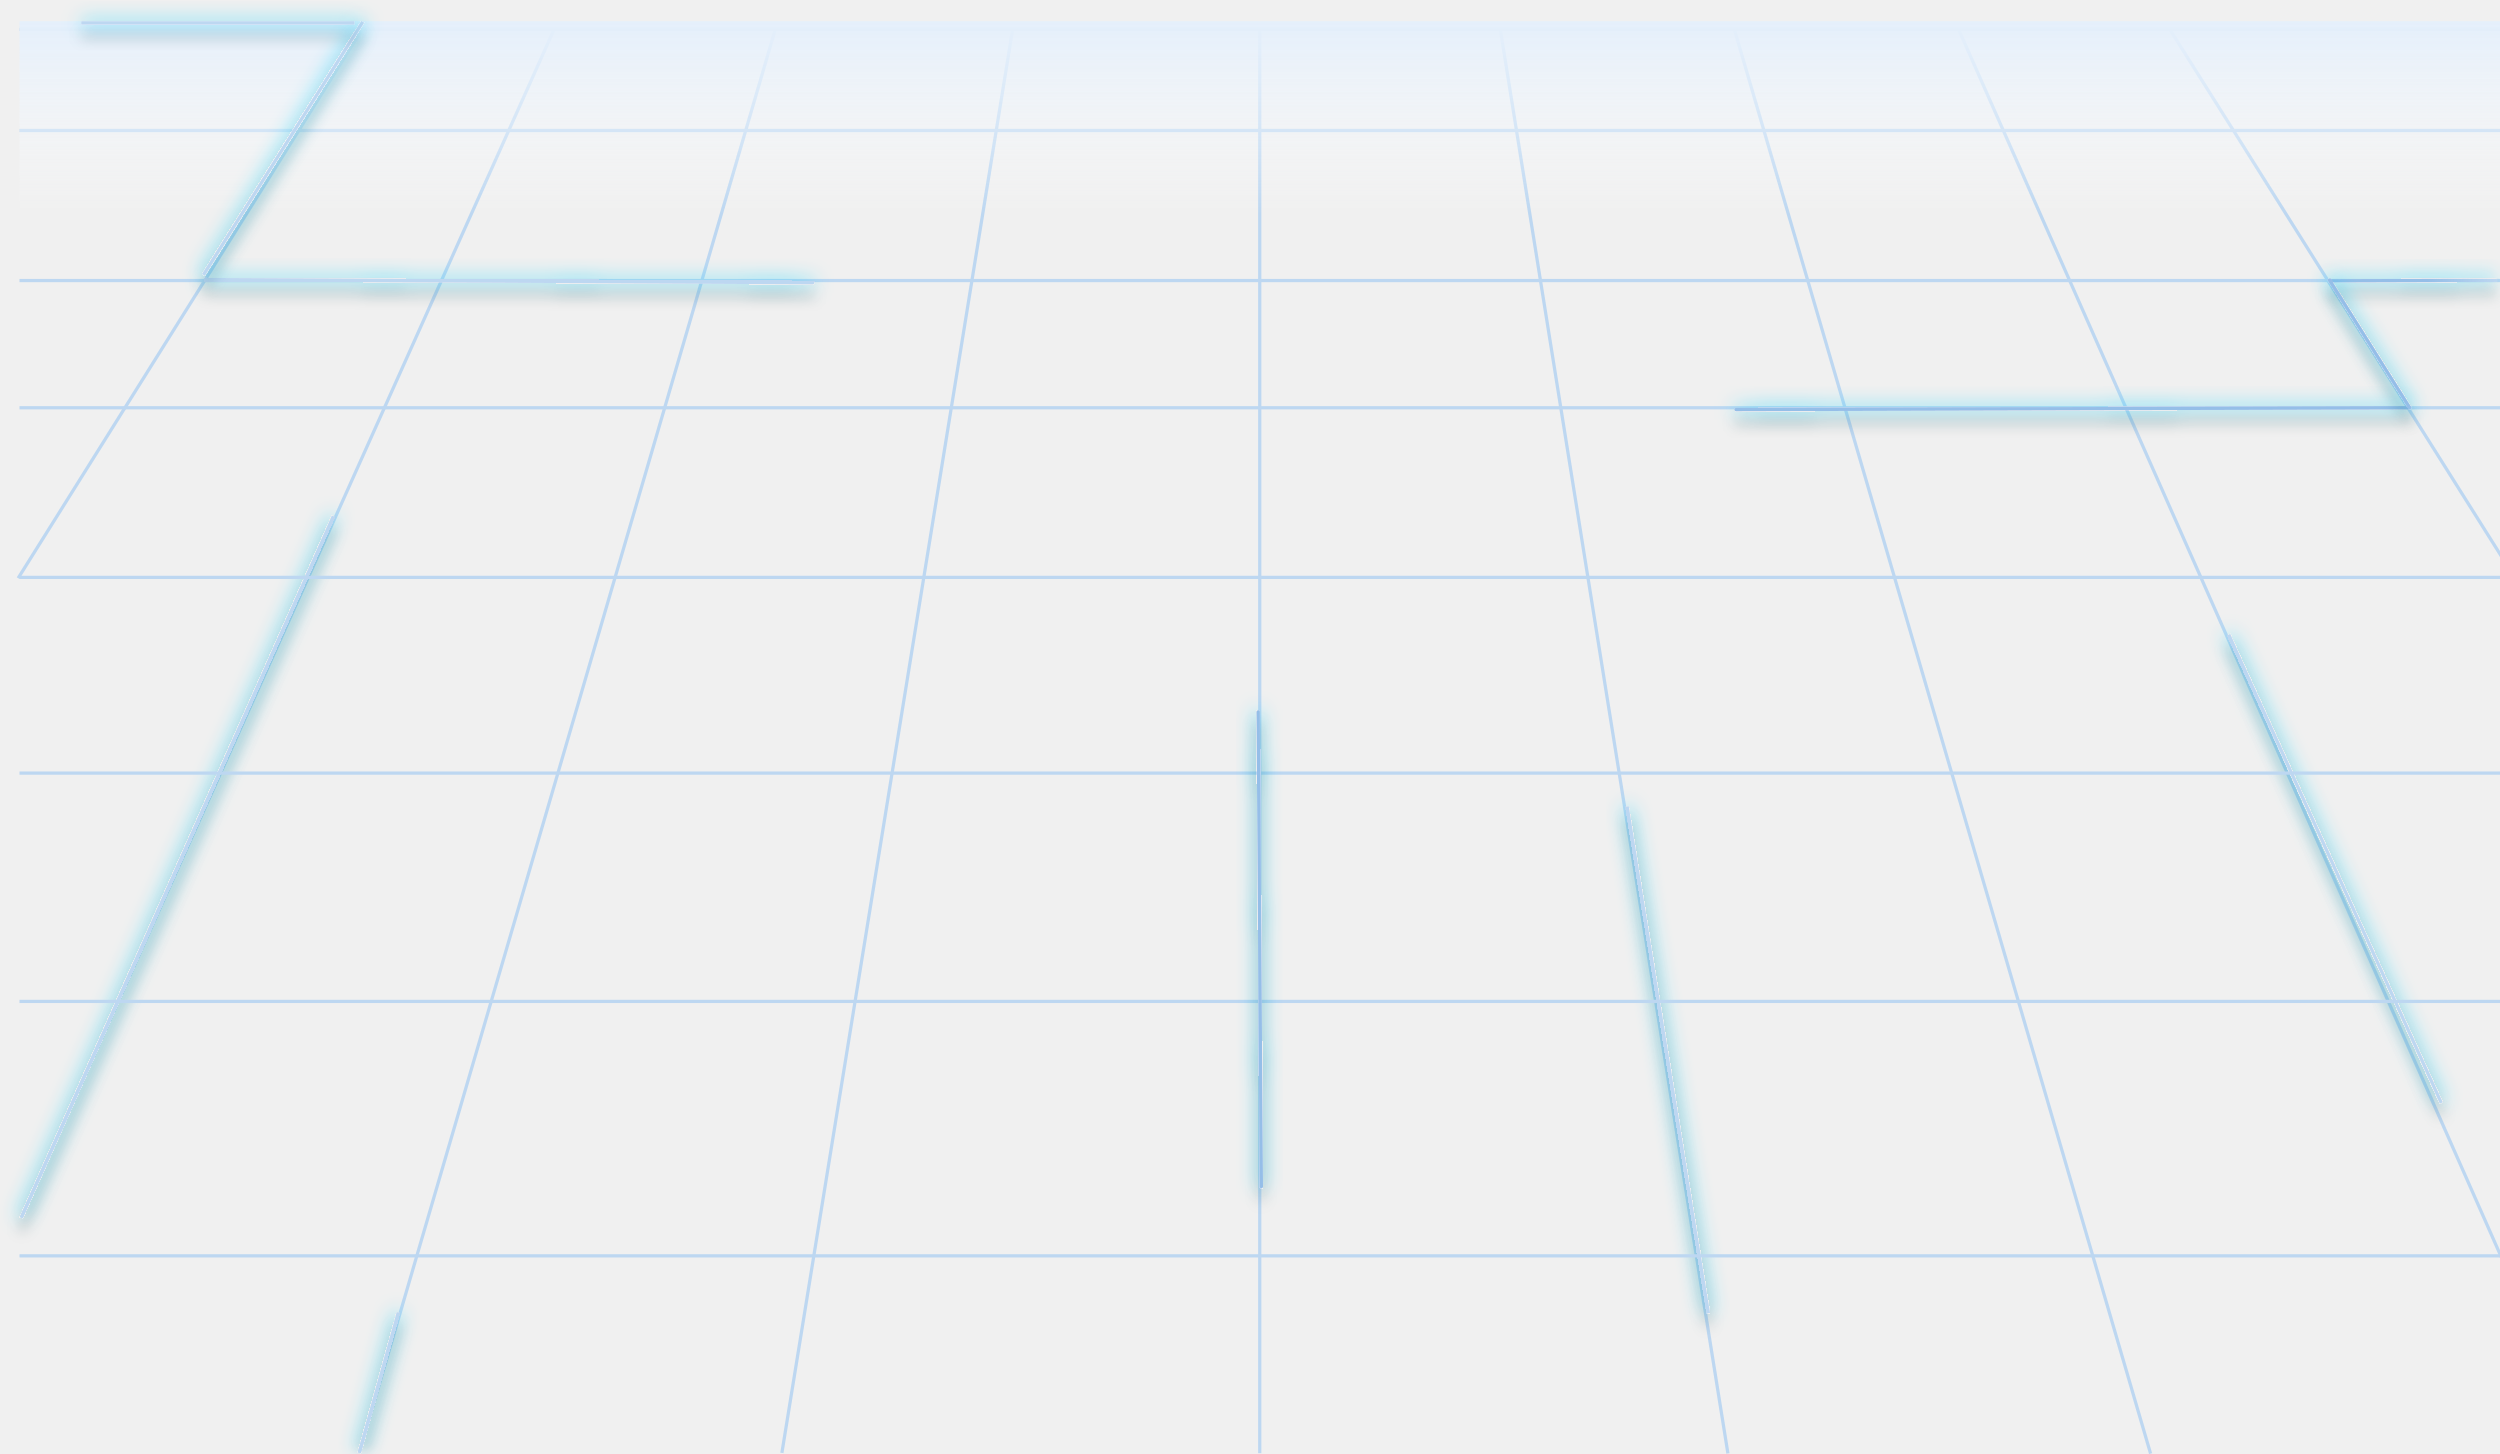
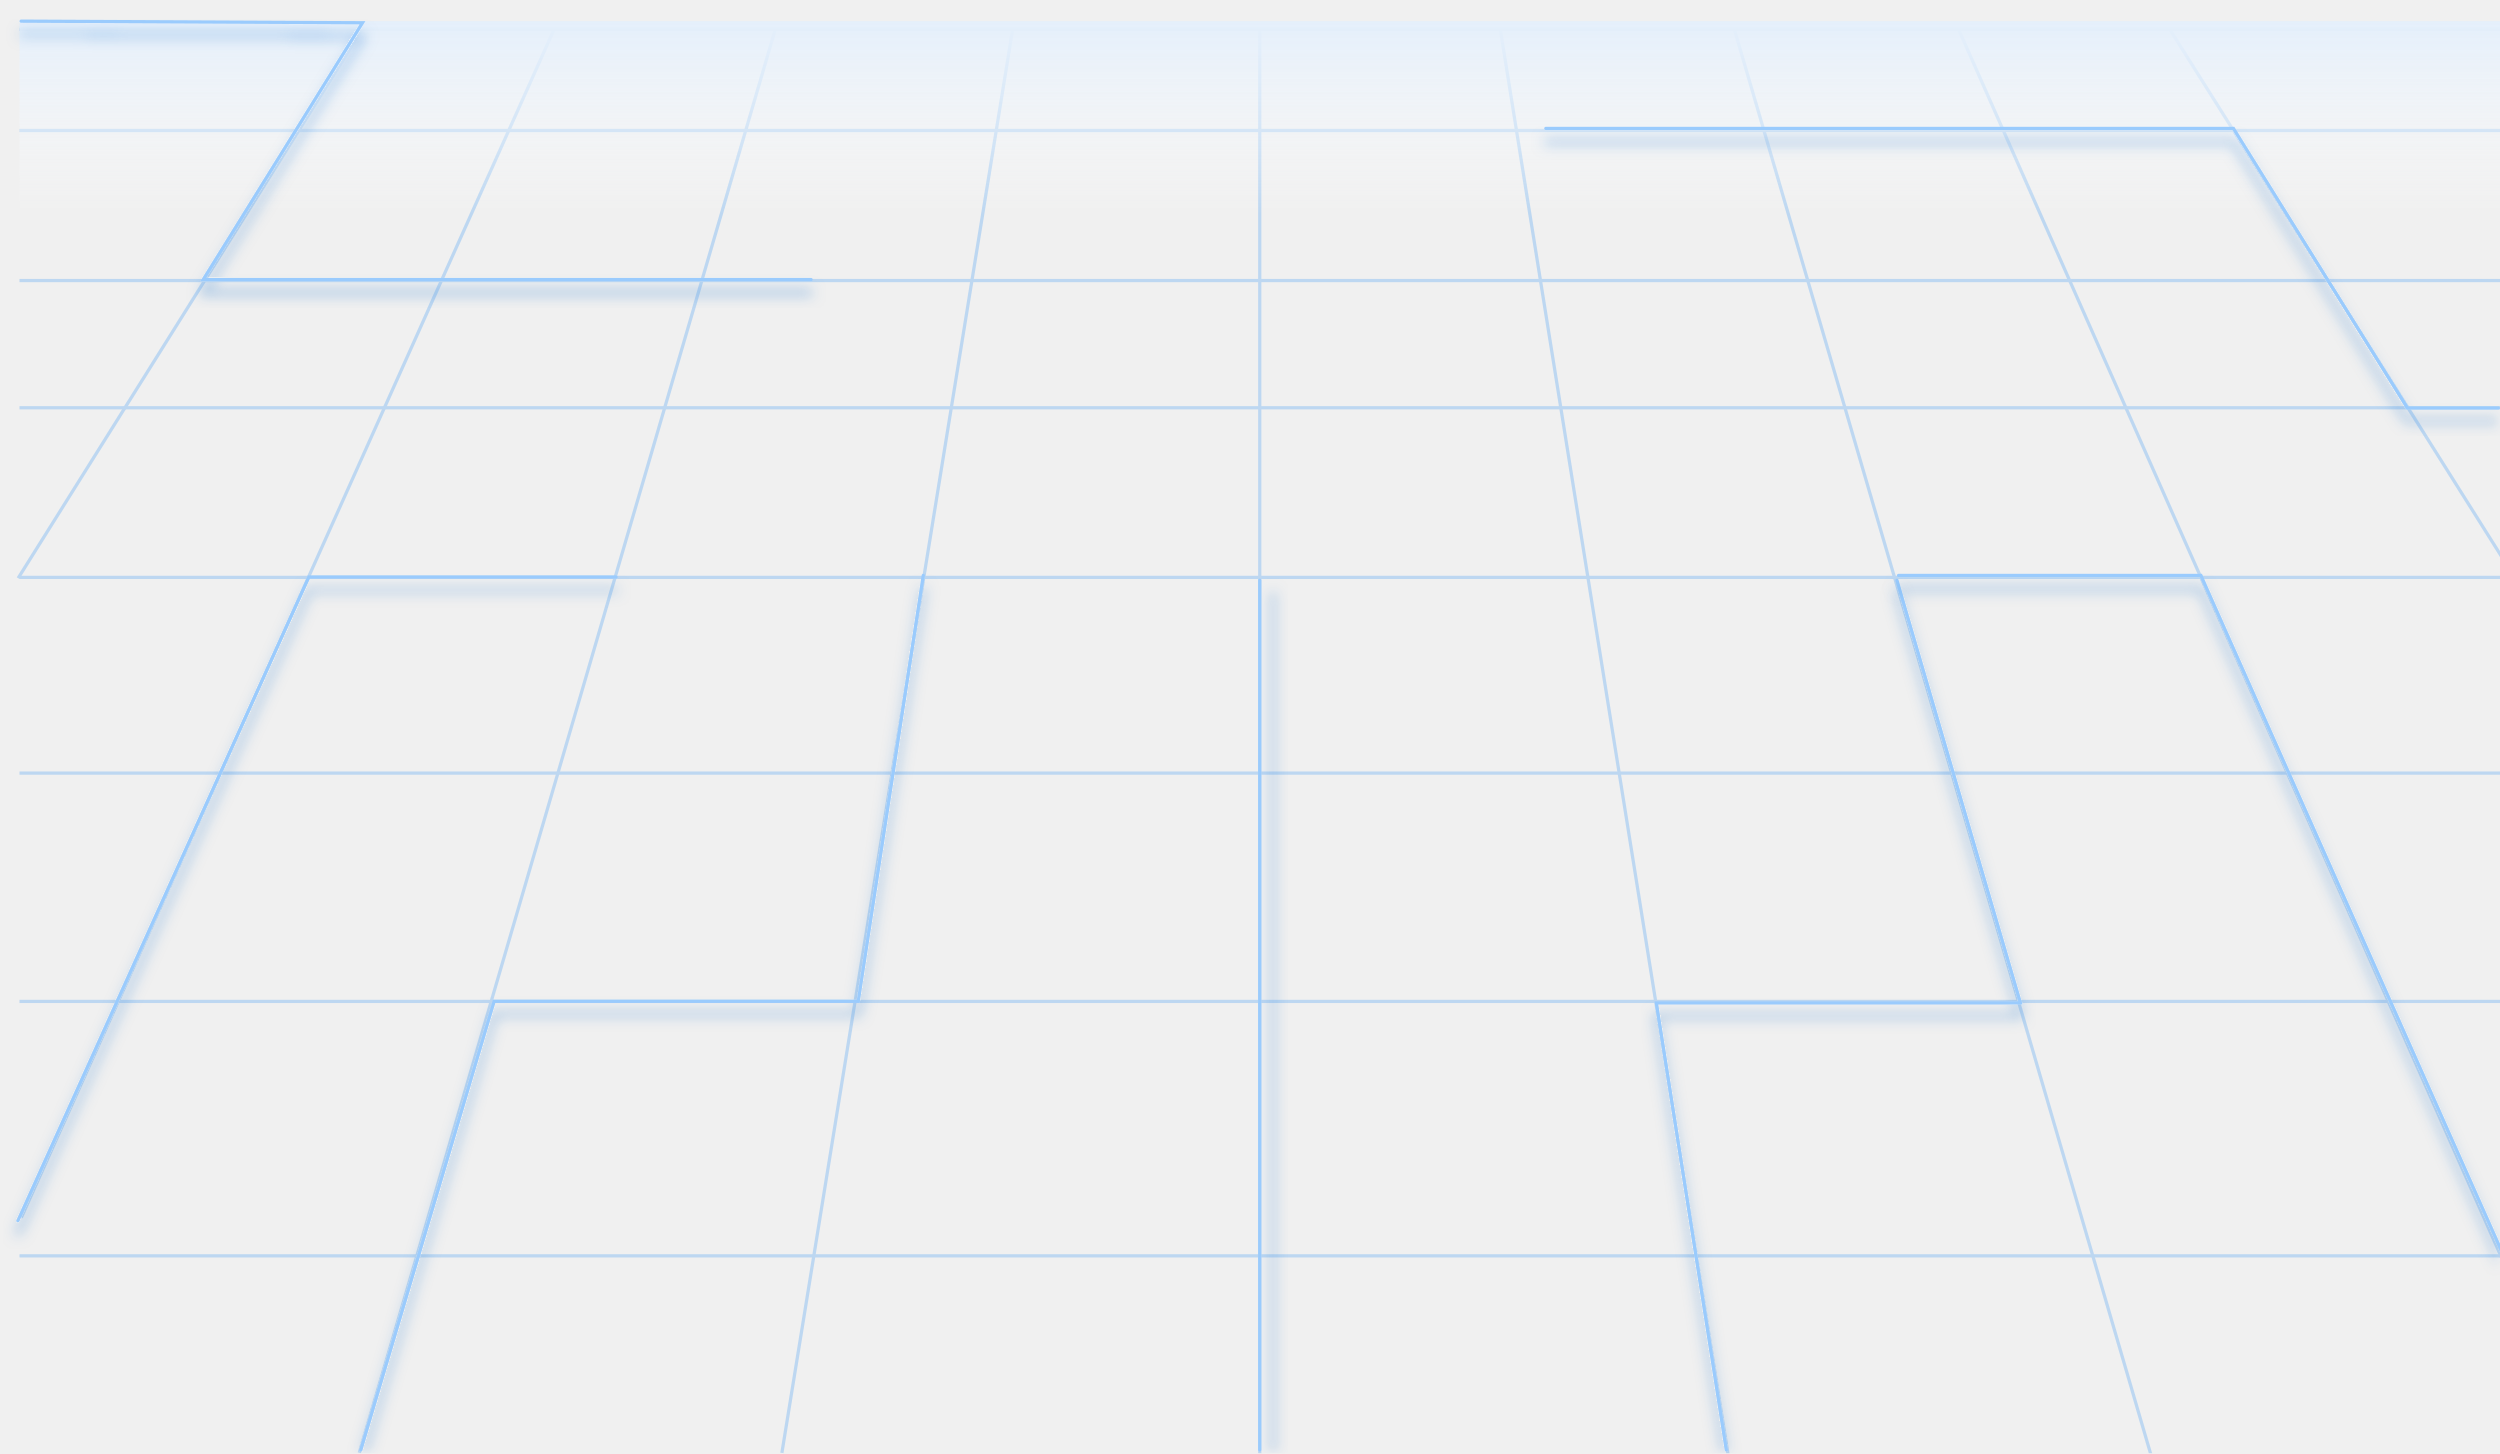
<svg xmlns="http://www.w3.org/2000/svg" width="769" height="447" viewBox="0 0 769 447" fill="none">
-   <line x1="110.52" y1="446.86" x2="238.52" y2="8.86" stroke="#BDD7F1" />
-   <g filter="url(#filter0_dd_47_2735)">
-     <line y1="-0.5" x2="44.782" y2="-0.5" transform="matrix(0.267967 -0.963428 0.962963 0.269633 111 447)" stroke="#BDD7F1" />
-   </g>
-   <line x1="6.544" y1="374.554" x2="170.544" y2="8.795" stroke="#BDD7F1" />
-   <g filter="url(#filter1_dd_47_2735)">
-     <line x1="6.543" y1="374.556" x2="102.543" y2="158.797" stroke="#BDD7F1" />
-   </g>
-   <line x1="5.576" y1="177.838" x2="111.576" y2="8.734" stroke="#BDD7F1" />
-   <line x1="240.506" y1="446.92" x2="311.506" y2="8.92" stroke="#BDD7F1" />
-   <line x1="387.5" y1="447" x2="387.5" y2="9" stroke="#BDD7F1" />
-   <line x1="531.506" y1="447.079" x2="461.506" y2="9.079" stroke="#BDD7F1" />
-   <g filter="url(#filter2_dd_47_2735)">
-     <line x1="525.506" y1="403.935" x2="500.506" y2="248.079" stroke="#BDD7F1" />
-   </g>
-   <line x1="661.52" y1="447.14" x2="533.52" y2="9.14" stroke="#BDD7F1" />
-   <line x1="769.543" y1="387.001" x2="602.543" y2="9.202" stroke="#BDD7F1" />
-   <g filter="url(#filter3_dd_47_2735)">
-     <line x1="750.937" y1="339.262" x2="685.545" y2="195.207" stroke="#BDD7F1" />
-   </g>
-   <line x1="769.577" y1="171.346" x2="667.577" y2="9.266" stroke="#BDD7F1" />
-   <line x1="6" y1="386.299" x2="770" y2="386.299" stroke="#BDD7F1" />
-   <line x1="6" y1="308.038" x2="770" y2="308.038" stroke="#BDD7F1" />
-   <line x1="6" y1="237.804" x2="770" y2="237.804" stroke="#BDD7F1" />
-   <line x1="6" y1="177.604" x2="770" y2="177.604" stroke="#BDD7F1" />
-   <line x1="6" y1="125.43" x2="770" y2="125.43" stroke="#BDD7F1" />
-   <g filter="url(#filter4_dd_47_2735)">
-     <path d="M533.999 125.5C533.722 125.501 533.499 125.725 533.5 126.001C533.501 126.278 533.725 126.501 534.001 126.5L533.999 125.5ZM534.001 126.5L741.001 125.928L740.999 124.928L533.999 125.5L534.001 126.5Z" fill="#95BEE8" />
-   </g>
-   <line x1="6" y1="86.299" x2="770" y2="86.299" stroke="#BDD7F1" />
-   <g filter="url(#filter5_dd_47_2735)">
-     <path d="M249.998 87.469C250.274 87.47 250.499 87.248 250.5 86.972C250.502 86.695 250.279 86.47 250.003 86.469L249.998 87.469ZM62.997 86.5L249.998 87.469L250.003 86.469L63.003 85.5L62.997 86.5Z" fill="#BDD7F1" />
-   </g>
-   <line x1="6" y1="40.145" x2="770" y2="40.145" stroke="#BDD7F1" />
-   <line x1="6" y1="9.041" x2="770" y2="9.041" stroke="#BDD7F1" />
-   <g filter="url(#filter6_dd_47_2735)">
-     <path d="M717.493 85.88L716.993 85.881L716.996 86.881L717.496 86.88L717.493 85.88ZM768.28 85.712L717.493 85.88L717.496 86.88L768.283 86.712L768.28 85.712Z" fill="url(#paint0_linear_47_2735)" />
-   </g>
-   <g filter="url(#filter7_dd_47_2735)">
-     <path d="M740.795 125.65C740.942 125.883 741.25 125.953 741.484 125.806C741.717 125.658 741.787 125.349 741.64 125.115L740.795 125.65ZM715.917 86.053L740.795 125.65L741.64 125.115L716.762 85.519L715.917 86.053Z" fill="#95BEE8" />
-   </g>
-   <g filter="url(#filter8_dd_47_2735)">
-     <path d="M387 219L388 365" stroke="#95BEE8" stroke-linecap="round" />
-   </g>
-   <path d="M6 6.531H769V446.999H6V6.531Z" fill="url(#paint1_linear_47_2735)" />
-   <g filter="url(#filter9_dd_47_2735)">
-     <line x1="62.577" y1="84.532" x2="111.577" y2="6.734" stroke="#BDD7F1" />
-   </g>
-   <g filter="url(#filter10_dd_47_2735)">
-     <line x1="25" y1="7.041" x2="109" y2="7.041" stroke="#BDD7F1" />
+   <g clip-path="url(#clip0_437_4059)">
+     <path d="M110.52 446.86L238.52 8.86" stroke="#BDD7F1" />
+     <path d="M6.543 374.554L170.543 8.795" stroke="#BDD7F1" />
+     <path d="M5.576 177.838L111.576 8.734" stroke="#BDD7F1" />
+     <path d="M240.506 446.92L311.506 8.92" stroke="#BDD7F1" />
+     <path d="M387.5 447V9" stroke="#BDD7F1" />
+     <path d="M531.506 447.079L461.506 9.079" stroke="#BDD7F1" />
+     <path d="M661.52 447.14L533.52 9.14" stroke="#BDD7F1" />
+     <path d="M769.543 387.001L602.543 9.202" stroke="#BDD7F1" />
+     <path d="M769.577 171.346L667.577 9.266" stroke="#BDD7F1" />
+     <path d="M6 386.299H770" stroke="#BDD7F1" />
+     <path d="M6 308.038H770" stroke="#BDD7F1" />
+     <path d="M6 237.804H770" stroke="#BDD7F1" />
+     <path d="M6 177.604H770" stroke="#BDD7F1" />
+     <path d="M6 125.43H770" stroke="#BDD7F1" />
+     <path d="M6 86.299H770" stroke="#BDD7F1" />
+     <path d="M6 40.145H770" stroke="#BDD7F1" />
+     <path d="M6 9.041H770" stroke="#BDD7F1" />
+     <path d="M6 6.531H769V446.999H6V6.531Z" fill="url(#paint0_linear_437_4059)" />
+     <g filter="url(#filter0_d_437_4059)">
+       <path d="M475.5 39.5H687L740.5 125.5H768.5" stroke="#9ACBFD" stroke-linecap="round" />
+     </g>
+     <g filter="url(#filter1_d_437_4059)">
+       <path d="M6.5 6.5L111.5 7L62.5 86H249.5" stroke="#9ACBFD" stroke-linecap="round" />
+     </g>
+     <g filter="url(#filter2_d_437_4059)">
+       <path d="M5.5 375.5L95 177.5H189.5" stroke="#9ACBFD" stroke-linecap="round" />
+     </g>
+     <g filter="url(#filter3_d_437_4059)">
+       <path d="M387.5 446V178.5" stroke="#9ACBFD" stroke-linecap="round" />
+     </g>
+     <g filter="url(#filter4_d_437_4059)">
+       <path d="M531 446L509.5 308.5H621.5L583.5 178.5" stroke="#9ACBFD" stroke-linecap="round" />
+     </g>
+     <g filter="url(#filter5_d_437_4059)">
+       <path d="M584 177H677L770 386M111 446L152 308H264L284 177" stroke="#9ACBFD" stroke-linecap="round" />
+     </g>
  </g>
  <defs>
-     <filter id="filter0_dd_47_2735" x="104.037" y="397.587" width="24.963" height="57.413" filterUnits="userSpaceOnUse" color-interpolation-filters="sRGB">
+     <filter id="filter0_d_437_4059" x="471" y="39" width="302" height="95" filterUnits="userSpaceOnUse" color-interpolation-filters="sRGB">
      <feFlood flood-opacity="0" result="BackgroundImageFix" />
-       <feColorMatrix in="SourceAlpha" type="matrix" values="0 0 0 0 0 0 0 0 0 0 0 0 0 0 0 0 0 0 127 0" result="hardAlpha" />
-       <feOffset />
-       <feGaussianBlur stdDeviation="3" />
-       <feComposite in2="hardAlpha" operator="out" />
-       <feColorMatrix type="matrix" values="0 0 0 0 0 0 0 0 0 0.82 0 0 0 0 1 0 0 0 1 0" />
-       <feBlend mode="normal" in2="BackgroundImageFix" result="effect1_dropShadow_47_2735" />
      <feColorMatrix in="SourceAlpha" type="matrix" values="0 0 0 0 0 0 0 0 0 0 0 0 0 0 0 0 0 0 127 0" result="hardAlpha" />
      <feOffset dy="4" />
      <feGaussianBlur stdDeviation="2" />
      <feComposite in2="hardAlpha" operator="out" />
-       <feColorMatrix type="matrix" values="0 0 0 0 0 0 0 0 0 0 0 0 0 0 0 0 0 0 0.25 0" />
-       <feBlend mode="normal" in2="effect1_dropShadow_47_2735" result="effect2_dropShadow_47_2735" />
-       <feBlend mode="normal" in="SourceGraphic" in2="effect2_dropShadow_47_2735" result="shape" />
+       <feColorMatrix type="matrix" values="0 0 0 0 0.161 0 0 0 0 0.49 0 0 0 0 0.82 0 0 0 0.5 0" />
+       <feBlend mode="normal" in2="BackgroundImageFix" result="effect1_dropShadow_437_4059" />
+       <feBlend mode="normal" in="SourceGraphic" in2="effect1_dropShadow_437_4059" result="shape" />
    </filter>
-     <filter id="filter1_dd_47_2735" x="0.086" y="152.594" width="108.914" height="230.165" filterUnits="userSpaceOnUse" color-interpolation-filters="sRGB">
+     <filter id="filter1_d_437_4059" x="2" y="6" width="252" height="88.5" filterUnits="userSpaceOnUse" color-interpolation-filters="sRGB">
      <feFlood flood-opacity="0" result="BackgroundImageFix" />
-       <feColorMatrix in="SourceAlpha" type="matrix" values="0 0 0 0 0 0 0 0 0 0 0 0 0 0 0 0 0 0 127 0" result="hardAlpha" />
-       <feOffset />
-       <feGaussianBlur stdDeviation="3" />
-       <feComposite in2="hardAlpha" operator="out" />
-       <feColorMatrix type="matrix" values="0 0 0 0 0 0 0 0 0 0.82 0 0 0 0 1 0 0 0 1 0" />
-       <feBlend mode="normal" in2="BackgroundImageFix" result="effect1_dropShadow_47_2735" />
      <feColorMatrix in="SourceAlpha" type="matrix" values="0 0 0 0 0 0 0 0 0 0 0 0 0 0 0 0 0 0 127 0" result="hardAlpha" />
      <feOffset dy="4" />
      <feGaussianBlur stdDeviation="2" />
      <feComposite in2="hardAlpha" operator="out" />
-       <feColorMatrix type="matrix" values="0 0 0 0 0 0 0 0 0 0 0 0 0 0 0 0 0 0 0.25 0" />
-       <feBlend mode="normal" in2="effect1_dropShadow_47_2735" result="effect2_dropShadow_47_2735" />
-       <feBlend mode="normal" in="SourceGraphic" in2="effect2_dropShadow_47_2735" result="shape" />
+       <feColorMatrix type="matrix" values="0 0 0 0 0.161 0 0 0 0 0.49 0 0 0 0 0.82 0 0 0 0.5 0" />
+       <feBlend mode="normal" in2="BackgroundImageFix" result="effect1_dropShadow_437_4059" />
+       <feBlend mode="normal" in="SourceGraphic" in2="effect1_dropShadow_437_4059" result="shape" />
    </filter>
-     <filter id="filter2_dd_47_2735" x="494.013" y="242" width="37.987" height="170.014" filterUnits="userSpaceOnUse" color-interpolation-filters="sRGB">
+     <filter id="filter2_d_437_4059" x="1" y="177" width="193" height="207" filterUnits="userSpaceOnUse" color-interpolation-filters="sRGB">
      <feFlood flood-opacity="0" result="BackgroundImageFix" />
-       <feColorMatrix in="SourceAlpha" type="matrix" values="0 0 0 0 0 0 0 0 0 0 0 0 0 0 0 0 0 0 127 0" result="hardAlpha" />
-       <feOffset />
-       <feGaussianBlur stdDeviation="3" />
-       <feComposite in2="hardAlpha" operator="out" />
-       <feColorMatrix type="matrix" values="0 0 0 0 0 0 0 0 0 0.82 0 0 0 0 1 0 0 0 1 0" />
-       <feBlend mode="normal" in2="BackgroundImageFix" result="effect1_dropShadow_47_2735" />
      <feColorMatrix in="SourceAlpha" type="matrix" values="0 0 0 0 0 0 0 0 0 0 0 0 0 0 0 0 0 0 127 0" result="hardAlpha" />
      <feOffset dy="4" />
      <feGaussianBlur stdDeviation="2" />
      <feComposite in2="hardAlpha" operator="out" />
-       <feColorMatrix type="matrix" values="0 0 0 0 0 0 0 0 0 0 0 0 0 0 0 0 0 0 0.25 0" />
-       <feBlend mode="normal" in2="effect1_dropShadow_47_2735" result="effect2_dropShadow_47_2735" />
-       <feBlend mode="normal" in="SourceGraphic" in2="effect2_dropShadow_47_2735" result="shape" />
+       <feColorMatrix type="matrix" values="0 0 0 0 0.161 0 0 0 0 0.49 0 0 0 0 0.82 0 0 0 0.5 0" />
+       <feBlend mode="normal" in2="BackgroundImageFix" result="effect1_dropShadow_437_4059" />
+       <feBlend mode="normal" in="SourceGraphic" in2="effect1_dropShadow_437_4059" result="shape" />
    </filter>
-     <filter id="filter3_dd_47_2735" x="679.089" y="189" width="78.303" height="158.469" filterUnits="userSpaceOnUse" color-interpolation-filters="sRGB">
+     <filter id="filter3_d_437_4059" x="387" y="178" width="9" height="276.5" filterUnits="userSpaceOnUse" color-interpolation-filters="sRGB">
      <feFlood flood-opacity="0" result="BackgroundImageFix" />
      <feColorMatrix in="SourceAlpha" type="matrix" values="0 0 0 0 0 0 0 0 0 0 0 0 0 0 0 0 0 0 127 0" result="hardAlpha" />
-       <feOffset />
-       <feGaussianBlur stdDeviation="3" />
+       <feOffset dx="4" dy="4" />
+       <feGaussianBlur stdDeviation="2" />
      <feComposite in2="hardAlpha" operator="out" />
-       <feColorMatrix type="matrix" values="0 0 0 0 0 0 0 0 0 0.82 0 0 0 0 1 0 0 0 1 0" />
-       <feBlend mode="normal" in2="BackgroundImageFix" result="effect1_dropShadow_47_2735" />
+       <feColorMatrix type="matrix" values="0 0 0 0 0.161 0 0 0 0 0.49 0 0 0 0 0.82 0 0 0 0.5 0" />
+       <feBlend mode="normal" in2="BackgroundImageFix" result="effect1_dropShadow_437_4059" />
+       <feBlend mode="normal" in="SourceGraphic" in2="effect1_dropShadow_437_4059" result="shape" />
+     </filter>
+     <filter id="filter4_d_437_4059" x="504.916" y="178" width="121.251" height="276.5" filterUnits="userSpaceOnUse" color-interpolation-filters="sRGB">
+       <feFlood flood-opacity="0" result="BackgroundImageFix" />
      <feColorMatrix in="SourceAlpha" type="matrix" values="0 0 0 0 0 0 0 0 0 0 0 0 0 0 0 0 0 0 127 0" result="hardAlpha" />
      <feOffset dy="4" />
      <feGaussianBlur stdDeviation="2" />
      <feComposite in2="hardAlpha" operator="out" />
-       <feColorMatrix type="matrix" values="0 0 0 0 0 0 0 0 0 0 0 0 0 0 0 0 0 0 0.25 0" />
-       <feBlend mode="normal" in2="effect1_dropShadow_47_2735" result="effect2_dropShadow_47_2735" />
-       <feBlend mode="normal" in="SourceGraphic" in2="effect2_dropShadow_47_2735" result="shape" />
+       <feColorMatrix type="matrix" values="0 0 0 0 0.161 0 0 0 0 0.49 0 0 0 0 0.82 0 0 0 0.5 0" />
+       <feBlend mode="normal" in2="BackgroundImageFix" result="effect1_dropShadow_437_4059" />
+       <feBlend mode="normal" in="SourceGraphic" in2="effect1_dropShadow_437_4059" result="shape" />
    </filter>
-     <filter id="filter4_dd_47_2735" x="527.5" y="118.928" width="219.501" height="15.572" filterUnits="userSpaceOnUse" color-interpolation-filters="sRGB">
+     <filter id="filter5_d_437_4059" x="106.5" y="176.5" width="668" height="278" filterUnits="userSpaceOnUse" color-interpolation-filters="sRGB">
      <feFlood flood-opacity="0" result="BackgroundImageFix" />
-       <feColorMatrix in="SourceAlpha" type="matrix" values="0 0 0 0 0 0 0 0 0 0 0 0 0 0 0 0 0 0 127 0" result="hardAlpha" />
-       <feOffset />
-       <feGaussianBlur stdDeviation="3" />
-       <feComposite in2="hardAlpha" operator="out" />
-       <feColorMatrix type="matrix" values="0 0 0 0 0 0 0 0 0 0.82 0 0 0 0 1 0 0 0 1 0" />
-       <feBlend mode="normal" in2="BackgroundImageFix" result="effect1_dropShadow_47_2735" />
      <feColorMatrix in="SourceAlpha" type="matrix" values="0 0 0 0 0 0 0 0 0 0 0 0 0 0 0 0 0 0 127 0" result="hardAlpha" />
      <feOffset dy="4" />
      <feGaussianBlur stdDeviation="2" />
      <feComposite in2="hardAlpha" operator="out" />
-       <feColorMatrix type="matrix" values="0 0 0 0 0 0 0 0 0 0 0 0 0 0 0 0 0 0 0.25 0" />
-       <feBlend mode="normal" in2="effect1_dropShadow_47_2735" result="effect2_dropShadow_47_2735" />
-       <feBlend mode="normal" in="SourceGraphic" in2="effect2_dropShadow_47_2735" result="shape" />
+       <feColorMatrix type="matrix" values="0 0 0 0 0.161 0 0 0 0 0.49 0 0 0 0 0.82 0 0 0 0.5 0" />
+       <feBlend mode="normal" in2="BackgroundImageFix" result="effect1_dropShadow_437_4059" />
+       <feBlend mode="normal" in="SourceGraphic" in2="effect1_dropShadow_437_4059" result="shape" />
    </filter>
-     <filter id="filter5_dd_47_2735" x="56.997" y="79.5" width="199.503" height="15.969" filterUnits="userSpaceOnUse" color-interpolation-filters="sRGB">
-       <feFlood flood-opacity="0" result="BackgroundImageFix" />
-       <feColorMatrix in="SourceAlpha" type="matrix" values="0 0 0 0 0 0 0 0 0 0 0 0 0 0 0 0 0 0 127 0" result="hardAlpha" />
-       <feOffset />
-       <feGaussianBlur stdDeviation="3" />
-       <feComposite in2="hardAlpha" operator="out" />
-       <feColorMatrix type="matrix" values="0 0 0 0 0 0 0 0 0 0.82 0 0 0 0 1 0 0 0 1 0" />
-       <feBlend mode="normal" in2="BackgroundImageFix" result="effect1_dropShadow_47_2735" />
-       <feColorMatrix in="SourceAlpha" type="matrix" values="0 0 0 0 0 0 0 0 0 0 0 0 0 0 0 0 0 0 127 0" result="hardAlpha" />
-       <feOffset dy="4" />
-       <feGaussianBlur stdDeviation="2" />
-       <feComposite in2="hardAlpha" operator="out" />
-       <feColorMatrix type="matrix" values="0 0 0 0 0 0 0 0 0 0 0 0 0 0 0 0 0 0 0.25 0" />
-       <feBlend mode="normal" in2="effect1_dropShadow_47_2735" result="effect2_dropShadow_47_2735" />
-       <feBlend mode="normal" in="SourceGraphic" in2="effect2_dropShadow_47_2735" result="shape" />
-     </filter>
-     <filter id="filter6_dd_47_2735" x="710.993" y="79.712" width="63.29" height="15.169" filterUnits="userSpaceOnUse" color-interpolation-filters="sRGB">
-       <feFlood flood-opacity="0" result="BackgroundImageFix" />
-       <feColorMatrix in="SourceAlpha" type="matrix" values="0 0 0 0 0 0 0 0 0 0 0 0 0 0 0 0 0 0 127 0" result="hardAlpha" />
-       <feOffset />
-       <feGaussianBlur stdDeviation="3" />
-       <feComposite in2="hardAlpha" operator="out" />
-       <feColorMatrix type="matrix" values="0 0 0 0 0 0 0 0 0 0.82 0 0 0 0 1 0 0 0 1 0" />
-       <feBlend mode="normal" in2="BackgroundImageFix" result="effect1_dropShadow_47_2735" />
-       <feColorMatrix in="SourceAlpha" type="matrix" values="0 0 0 0 0 0 0 0 0 0 0 0 0 0 0 0 0 0 127 0" result="hardAlpha" />
-       <feOffset dy="4" />
-       <feGaussianBlur stdDeviation="2" />
-       <feComposite in2="hardAlpha" operator="out" />
-       <feColorMatrix type="matrix" values="0 0 0 0 0 0 0 0 0 0 0 0 0 0 0 0 0 0 0.25 0" />
-       <feBlend mode="normal" in2="effect1_dropShadow_47_2735" result="effect2_dropShadow_47_2735" />
-       <feBlend mode="normal" in="SourceGraphic" in2="effect2_dropShadow_47_2735" result="shape" />
-     </filter>
-     <filter id="filter7_dd_47_2735" x="709.917" y="79.519" width="37.8" height="54.364" filterUnits="userSpaceOnUse" color-interpolation-filters="sRGB">
-       <feFlood flood-opacity="0" result="BackgroundImageFix" />
-       <feColorMatrix in="SourceAlpha" type="matrix" values="0 0 0 0 0 0 0 0 0 0 0 0 0 0 0 0 0 0 127 0" result="hardAlpha" />
-       <feOffset />
-       <feGaussianBlur stdDeviation="3" />
-       <feComposite in2="hardAlpha" operator="out" />
-       <feColorMatrix type="matrix" values="0 0 0 0 0 0 0 0 0 0.82 0 0 0 0 1 0 0 0 1 0" />
-       <feBlend mode="normal" in2="BackgroundImageFix" result="effect1_dropShadow_47_2735" />
-       <feColorMatrix in="SourceAlpha" type="matrix" values="0 0 0 0 0 0 0 0 0 0 0 0 0 0 0 0 0 0 127 0" result="hardAlpha" />
-       <feOffset dy="4" />
-       <feGaussianBlur stdDeviation="2" />
-       <feComposite in2="hardAlpha" operator="out" />
-       <feColorMatrix type="matrix" values="0 0 0 0 0 0 0 0 0 0 0 0 0 0 0 0 0 0 0.25 0" />
-       <feBlend mode="normal" in2="effect1_dropShadow_47_2735" result="effect2_dropShadow_47_2735" />
-       <feBlend mode="normal" in="SourceGraphic" in2="effect2_dropShadow_47_2735" result="shape" />
-     </filter>
-     <filter id="filter8_dd_47_2735" x="380.5" y="212.5" width="14" height="161" filterUnits="userSpaceOnUse" color-interpolation-filters="sRGB">
-       <feFlood flood-opacity="0" result="BackgroundImageFix" />
-       <feColorMatrix in="SourceAlpha" type="matrix" values="0 0 0 0 0 0 0 0 0 0 0 0 0 0 0 0 0 0 127 0" result="hardAlpha" />
-       <feOffset />
-       <feGaussianBlur stdDeviation="3" />
-       <feComposite in2="hardAlpha" operator="out" />
-       <feColorMatrix type="matrix" values="0 0 0 0 0 0 0 0 0 0.82 0 0 0 0 1 0 0 0 1 0" />
-       <feBlend mode="normal" in2="BackgroundImageFix" result="effect1_dropShadow_47_2735" />
-       <feColorMatrix in="SourceAlpha" type="matrix" values="0 0 0 0 0 0 0 0 0 0 0 0 0 0 0 0 0 0 127 0" result="hardAlpha" />
-       <feOffset dy="4" />
-       <feGaussianBlur stdDeviation="2" />
-       <feComposite in2="hardAlpha" operator="out" />
-       <feColorMatrix type="matrix" values="0 0 0 0 0 0 0 0 0 0 0 0 0 0 0 0 0 0 0.25 0" />
-       <feBlend mode="normal" in2="effect1_dropShadow_47_2735" result="effect2_dropShadow_47_2735" />
-       <feBlend mode="normal" in="SourceGraphic" in2="effect2_dropShadow_47_2735" result="shape" />
-     </filter>
-     <filter id="filter9_dd_47_2735" x="56.154" y="0.467" width="61.846" height="92.332" filterUnits="userSpaceOnUse" color-interpolation-filters="sRGB">
-       <feFlood flood-opacity="0" result="BackgroundImageFix" />
-       <feColorMatrix in="SourceAlpha" type="matrix" values="0 0 0 0 0 0 0 0 0 0 0 0 0 0 0 0 0 0 127 0" result="hardAlpha" />
-       <feOffset />
-       <feGaussianBlur stdDeviation="3" />
-       <feComposite in2="hardAlpha" operator="out" />
-       <feColorMatrix type="matrix" values="0 0 0 0 0 0 0 0 0 0.82 0 0 0 0 1 0 0 0 1 0" />
-       <feBlend mode="normal" in2="BackgroundImageFix" result="effect1_dropShadow_47_2735" />
-       <feColorMatrix in="SourceAlpha" type="matrix" values="0 0 0 0 0 0 0 0 0 0 0 0 0 0 0 0 0 0 127 0" result="hardAlpha" />
-       <feOffset dy="4" />
-       <feGaussianBlur stdDeviation="2" />
-       <feComposite in2="hardAlpha" operator="out" />
-       <feColorMatrix type="matrix" values="0 0 0 0 0 0 0 0 0 0 0 0 0 0 0 0 0 0 0.25 0" />
-       <feBlend mode="normal" in2="effect1_dropShadow_47_2735" result="effect2_dropShadow_47_2735" />
-       <feBlend mode="normal" in="SourceGraphic" in2="effect2_dropShadow_47_2735" result="shape" />
-     </filter>
-     <filter id="filter10_dd_47_2735" x="19" y="0.541" width="96" height="15" filterUnits="userSpaceOnUse" color-interpolation-filters="sRGB">
-       <feFlood flood-opacity="0" result="BackgroundImageFix" />
-       <feColorMatrix in="SourceAlpha" type="matrix" values="0 0 0 0 0 0 0 0 0 0 0 0 0 0 0 0 0 0 127 0" result="hardAlpha" />
-       <feOffset />
-       <feGaussianBlur stdDeviation="3" />
-       <feComposite in2="hardAlpha" operator="out" />
-       <feColorMatrix type="matrix" values="0 0 0 0 0 0 0 0 0 0.82 0 0 0 0 1 0 0 0 1 0" />
-       <feBlend mode="normal" in2="BackgroundImageFix" result="effect1_dropShadow_47_2735" />
-       <feColorMatrix in="SourceAlpha" type="matrix" values="0 0 0 0 0 0 0 0 0 0 0 0 0 0 0 0 0 0 127 0" result="hardAlpha" />
-       <feOffset dy="4" />
-       <feGaussianBlur stdDeviation="2" />
-       <feComposite in2="hardAlpha" operator="out" />
-       <feColorMatrix type="matrix" values="0 0 0 0 0 0 0 0 0 0 0 0 0 0 0 0 0 0 0.25 0" />
-       <feBlend mode="normal" in2="effect1_dropShadow_47_2735" result="effect2_dropShadow_47_2735" />
-       <feBlend mode="normal" in="SourceGraphic" in2="effect2_dropShadow_47_2735" result="shape" />
-     </filter>
-     <linearGradient id="paint0_linear_47_2735" x1="768.273" y1="86.713" x2="717.502" y2="85.884" gradientUnits="userSpaceOnUse">
-       <stop stop-color="#95BEE8" stop-opacity="0" />
-       <stop offset="0.422" stop-color="#95BEE8" />
-     </linearGradient>
-     <linearGradient id="paint1_linear_47_2735" x1="387.5" y1="6.531" x2="387.5" y2="446.999" gradientUnits="userSpaceOnUse">
+     <linearGradient id="paint0_linear_437_4059" x1="387.5" y1="6.531" x2="387.5" y2="446.999" gradientUnits="userSpaceOnUse">
      <stop stop-color="#E4EFFB" />
      <stop offset="0.135" stop-color="white" stop-opacity="0" />
    </linearGradient>
+     <clipPath id="clip0_437_4059">
+       <rect width="769" height="447" fill="white" />
+     </clipPath>
  </defs>
</svg>
